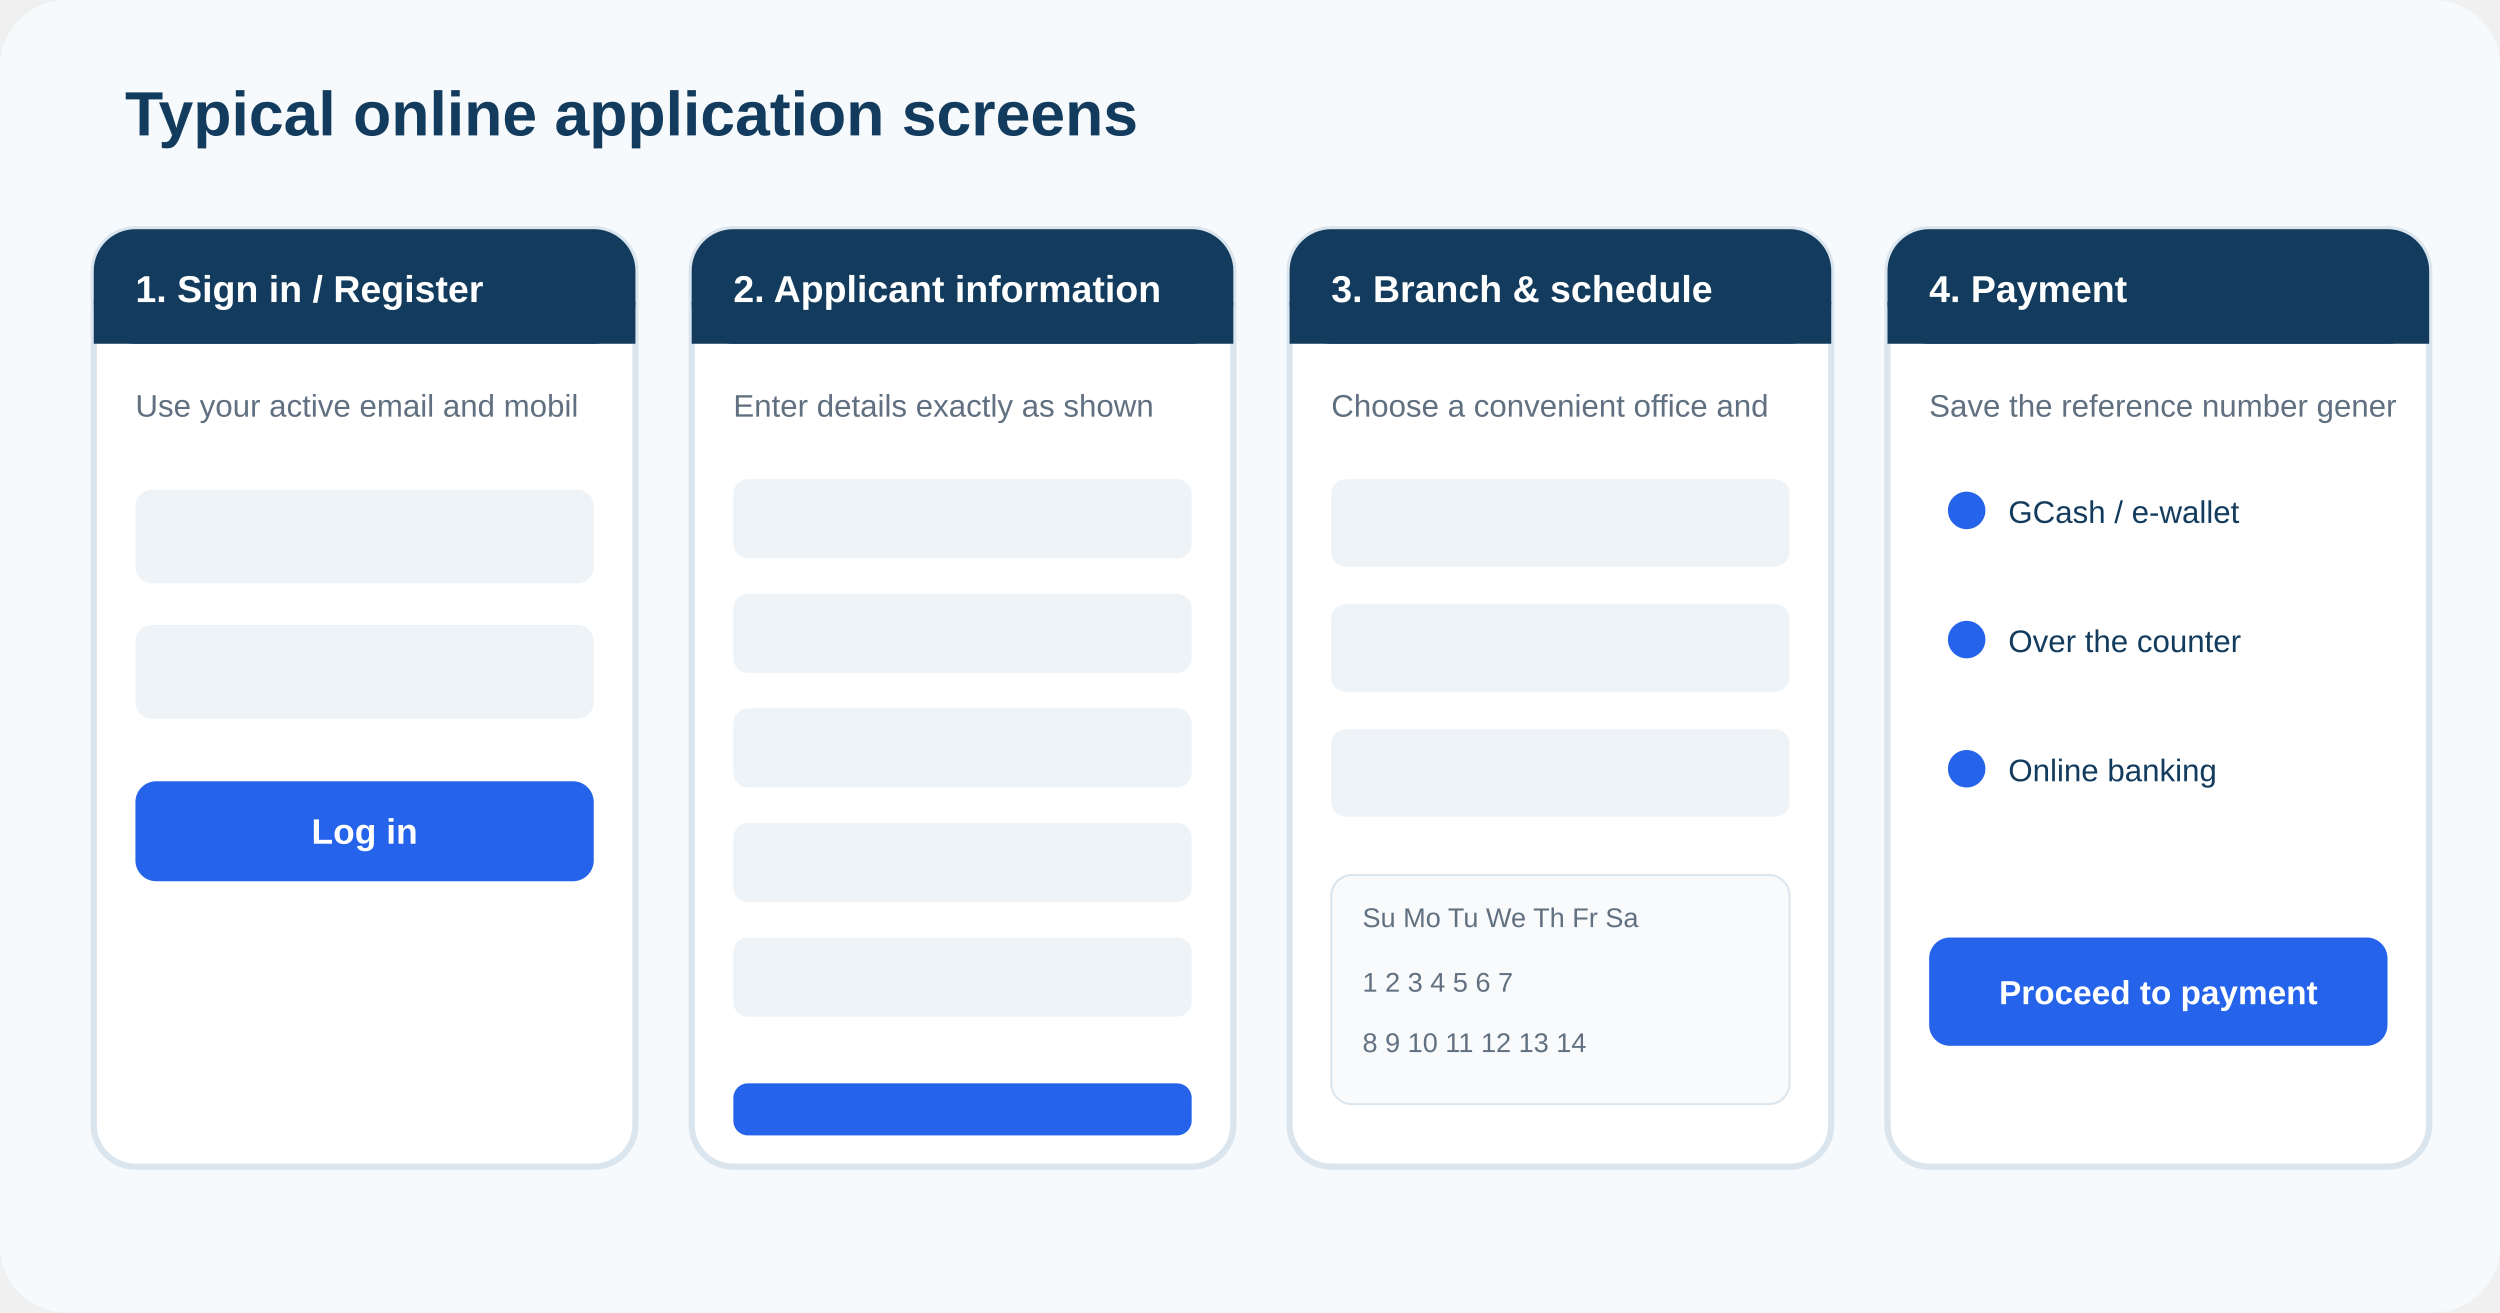
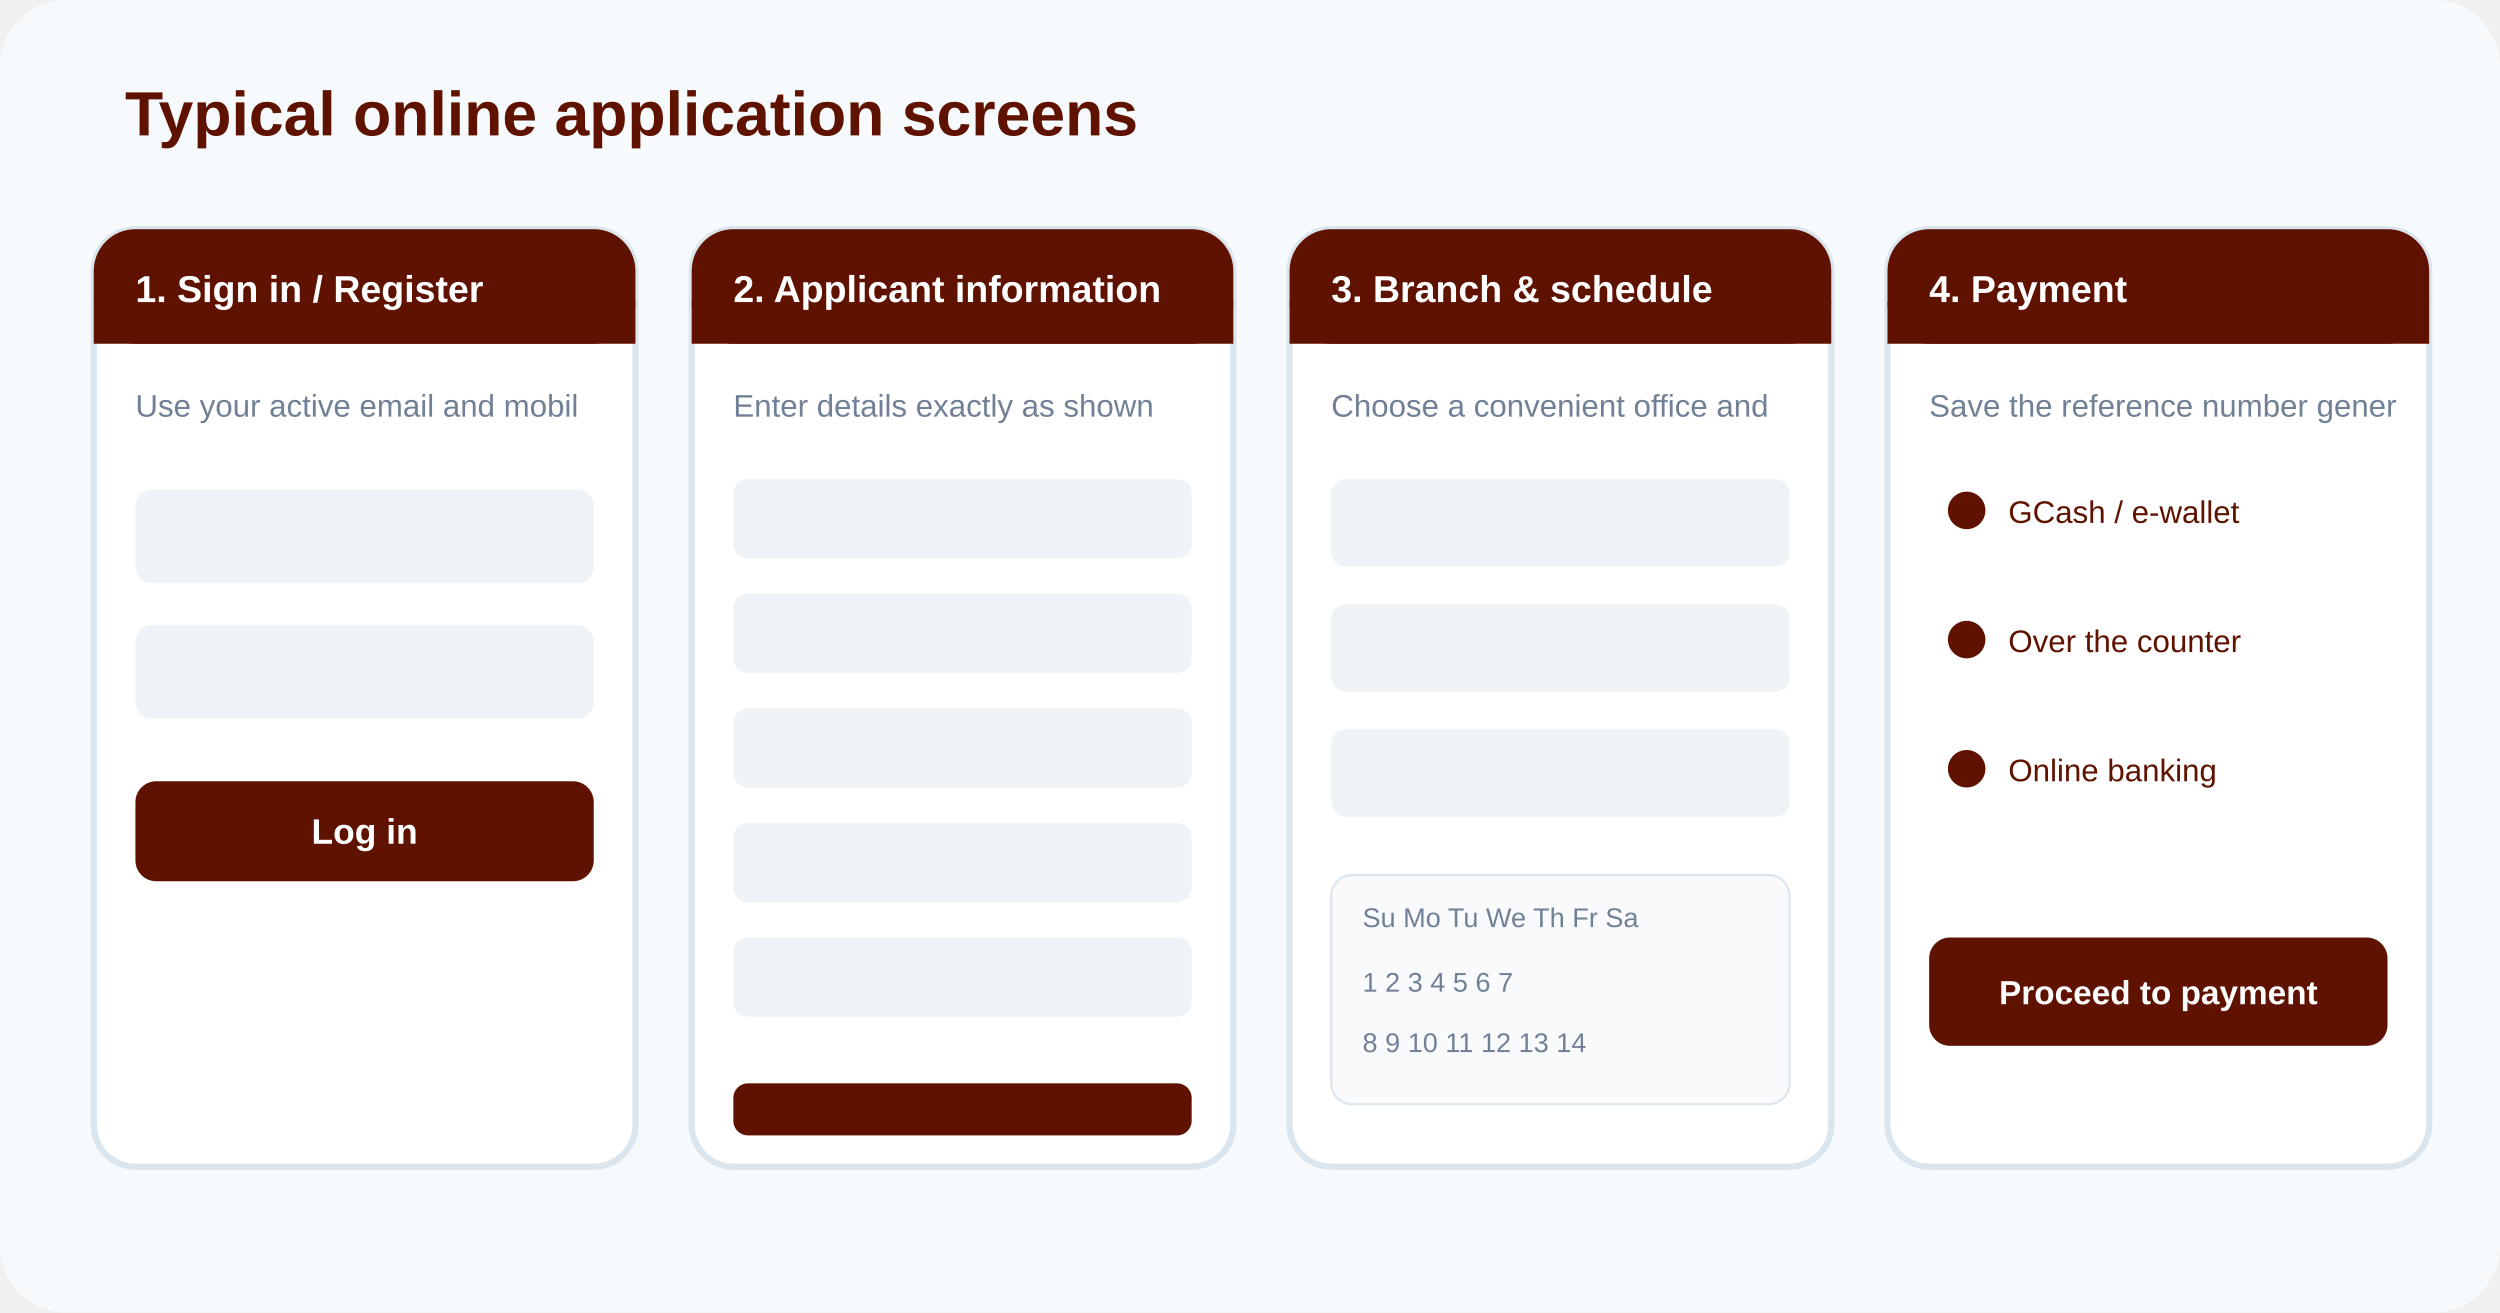
<svg xmlns="http://www.w3.org/2000/svg" viewBox="0 0 1200 630">
-   <rect width="1200" height="630" rx="32" fill="#f7fafc" />
-   <text x="60" y="65" font-family="Arial" font-weight="700" font-size="30" fill="#123b5d">Typical online application screens</text>
+   <rect width="1200" height="630" rx="32" fill="#F7FAFC" />
+   <text x="60" y="65" font-family="Arial" font-weight="700" font-size="30" fill="#5f1200">Typical online application screens</text>
  <g font-family="Arial">
    <rect x="45" y="110" width="260" height="450" rx="20" fill="white" stroke="#dbe5ee" stroke-width="3" />
-     <rect x="45" y="110" width="260" height="55" rx="20" fill="#123b5d" />
-     <rect x="45" y="145" width="260" height="20" fill="#123b5d" />
+     <rect x="45" y="110" width="260" height="55" rx="20" fill="#5f1200" />
+     <rect x="45" y="145" width="260" height="20" fill="#5f1200" />
    <text x="65" y="145" fill="white" font-size="18" font-weight="700">1. Sign in / Register</text>
-     <text x="65" y="200" fill="#607080" font-size="15">Use your active email and mobil</text>
+     <text x="65" y="200" fill="#718096" font-size="15">Use your active email and mobil</text>
    <rect x="65" y="235" width="220" height="45" rx="8" fill="#eef3f7" />
    <rect x="65" y="300" width="220" height="45" rx="8" fill="#eef3f7" />
-     <rect x="65" y="375" width="220" height="48" rx="10" fill="#2563eb" />
+     <rect x="65" y="375" width="220" height="48" rx="10" fill="#5f1200" />
    <text x="175" y="405" fill="white" text-anchor="middle" font-size="17" font-weight="700">Log in</text>
    <rect x="332" y="110" width="260" height="450" rx="20" fill="white" stroke="#dbe5ee" stroke-width="3" />
-     <rect x="332" y="110" width="260" height="55" rx="20" fill="#123b5d" />
-     <rect x="332" y="145" width="260" height="20" fill="#123b5d" />
+     <rect x="332" y="110" width="260" height="55" rx="20" fill="#5f1200" />
+     <rect x="332" y="145" width="260" height="20" fill="#5f1200" />
    <text x="352" y="145" fill="white" font-size="18" font-weight="700">2. Applicant information</text>
-     <text x="352" y="200" fill="#607080" font-size="15">Enter details exactly as shown </text>
+     <text x="352" y="200" fill="#718096" font-size="15">Enter details exactly as shown </text>
    <rect x="352" y="230" width="220" height="38" rx="7" fill="#eef3f7" />
    <rect x="352" y="285" width="220" height="38" rx="7" fill="#eef3f7" />
    <rect x="352" y="340" width="220" height="38" rx="7" fill="#eef3f7" />
    <rect x="352" y="395" width="220" height="38" rx="7" fill="#eef3f7" />
    <rect x="352" y="450" width="220" height="38" rx="7" fill="#eef3f7" />
-     <rect x="352" y="520" width="220" height="25" rx="7" fill="#2563eb" />
+     <rect x="352" y="520" width="220" height="25" rx="7" fill="#5f1200" />
    <rect x="619" y="110" width="260" height="450" rx="20" fill="white" stroke="#dbe5ee" stroke-width="3" />
-     <rect x="619" y="110" width="260" height="55" rx="20" fill="#123b5d" />
-     <rect x="619" y="145" width="260" height="20" fill="#123b5d" />
+     <rect x="619" y="110" width="260" height="55" rx="20" fill="#5f1200" />
+     <rect x="619" y="145" width="260" height="20" fill="#5f1200" />
    <text x="639" y="145" fill="white" font-size="18" font-weight="700">3. Branch &amp; schedule</text>
-     <text x="639" y="200" fill="#607080" font-size="15">Choose a convenient office and </text>
+     <text x="639" y="200" fill="#718096" font-size="15">Choose a convenient office and </text>
    <rect x="639" y="230" width="220" height="42" rx="7" fill="#eef3f7" />
    <rect x="639" y="290" width="220" height="42" rx="7" fill="#eef3f7" />
    <rect x="639" y="350" width="220" height="42" rx="7" fill="#eef3f7" />
    <rect x="639" y="420" width="220" height="110" rx="10" fill="#f8fafc" stroke="#dbe5ee" />
-     <g fill="#607080" font-size="13">
+     <g fill="#718096" font-size="13">
      <text x="654" y="445">Su  Mo  Tu  We  Th  Fr  Sa</text>
      <text x="654" y="476"> 1   2   3   4   5   6   7</text>
      <text x="654" y="505"> 8   9  10  11  12  13  14</text>
    </g>
    <rect x="906" y="110" width="260" height="450" rx="20" fill="white" stroke="#dbe5ee" stroke-width="3" />
-     <rect x="906" y="110" width="260" height="55" rx="20" fill="#123b5d" />
-     <rect x="906" y="145" width="260" height="20" fill="#123b5d" />
+     <rect x="906" y="110" width="260" height="55" rx="20" fill="#5f1200" />
+     <rect x="906" y="145" width="260" height="20" fill="#5f1200" />
    <text x="926" y="145" fill="white" font-size="18" font-weight="700">4. Payment</text>
-     <text x="926" y="200" fill="#607080" font-size="15">Save the reference number gener</text>
-     <circle cx="944" cy="245" r="9" fill="#2563eb" />
-     <text x="964" y="251" fill="#123b5d" font-size="15">GCash / e-wallet</text>
-     <circle cx="944" cy="307" r="9" fill="#2563eb" />
-     <text x="964" y="313" fill="#123b5d" font-size="15">Over the counter</text>
-     <circle cx="944" cy="369" r="9" fill="#2563eb" />
-     <text x="964" y="375" fill="#123b5d" font-size="15">Online banking</text>
-     <rect x="926" y="450" width="220" height="52" rx="10" fill="#2563eb" />
+     <text x="926" y="200" fill="#718096" font-size="15">Save the reference number gener</text>
+     <circle cx="944" cy="245" r="9" fill="#5f1200" />
+     <text x="964" y="251" fill="#5f1200" font-size="15">GCash / e-wallet</text>
+     <circle cx="944" cy="307" r="9" fill="#5f1200" />
+     <text x="964" y="313" fill="#5f1200" font-size="15">Over the counter</text>
+     <circle cx="944" cy="369" r="9" fill="#5f1200" />
+     <text x="964" y="375" fill="#5f1200" font-size="15">Online banking</text>
+     <rect x="926" y="450" width="220" height="52" rx="10" fill="#5f1200" />
    <text x="1036" y="482" fill="white" text-anchor="middle" font-size="16" font-weight="700">Proceed to payment</text>
  </g>
</svg>
